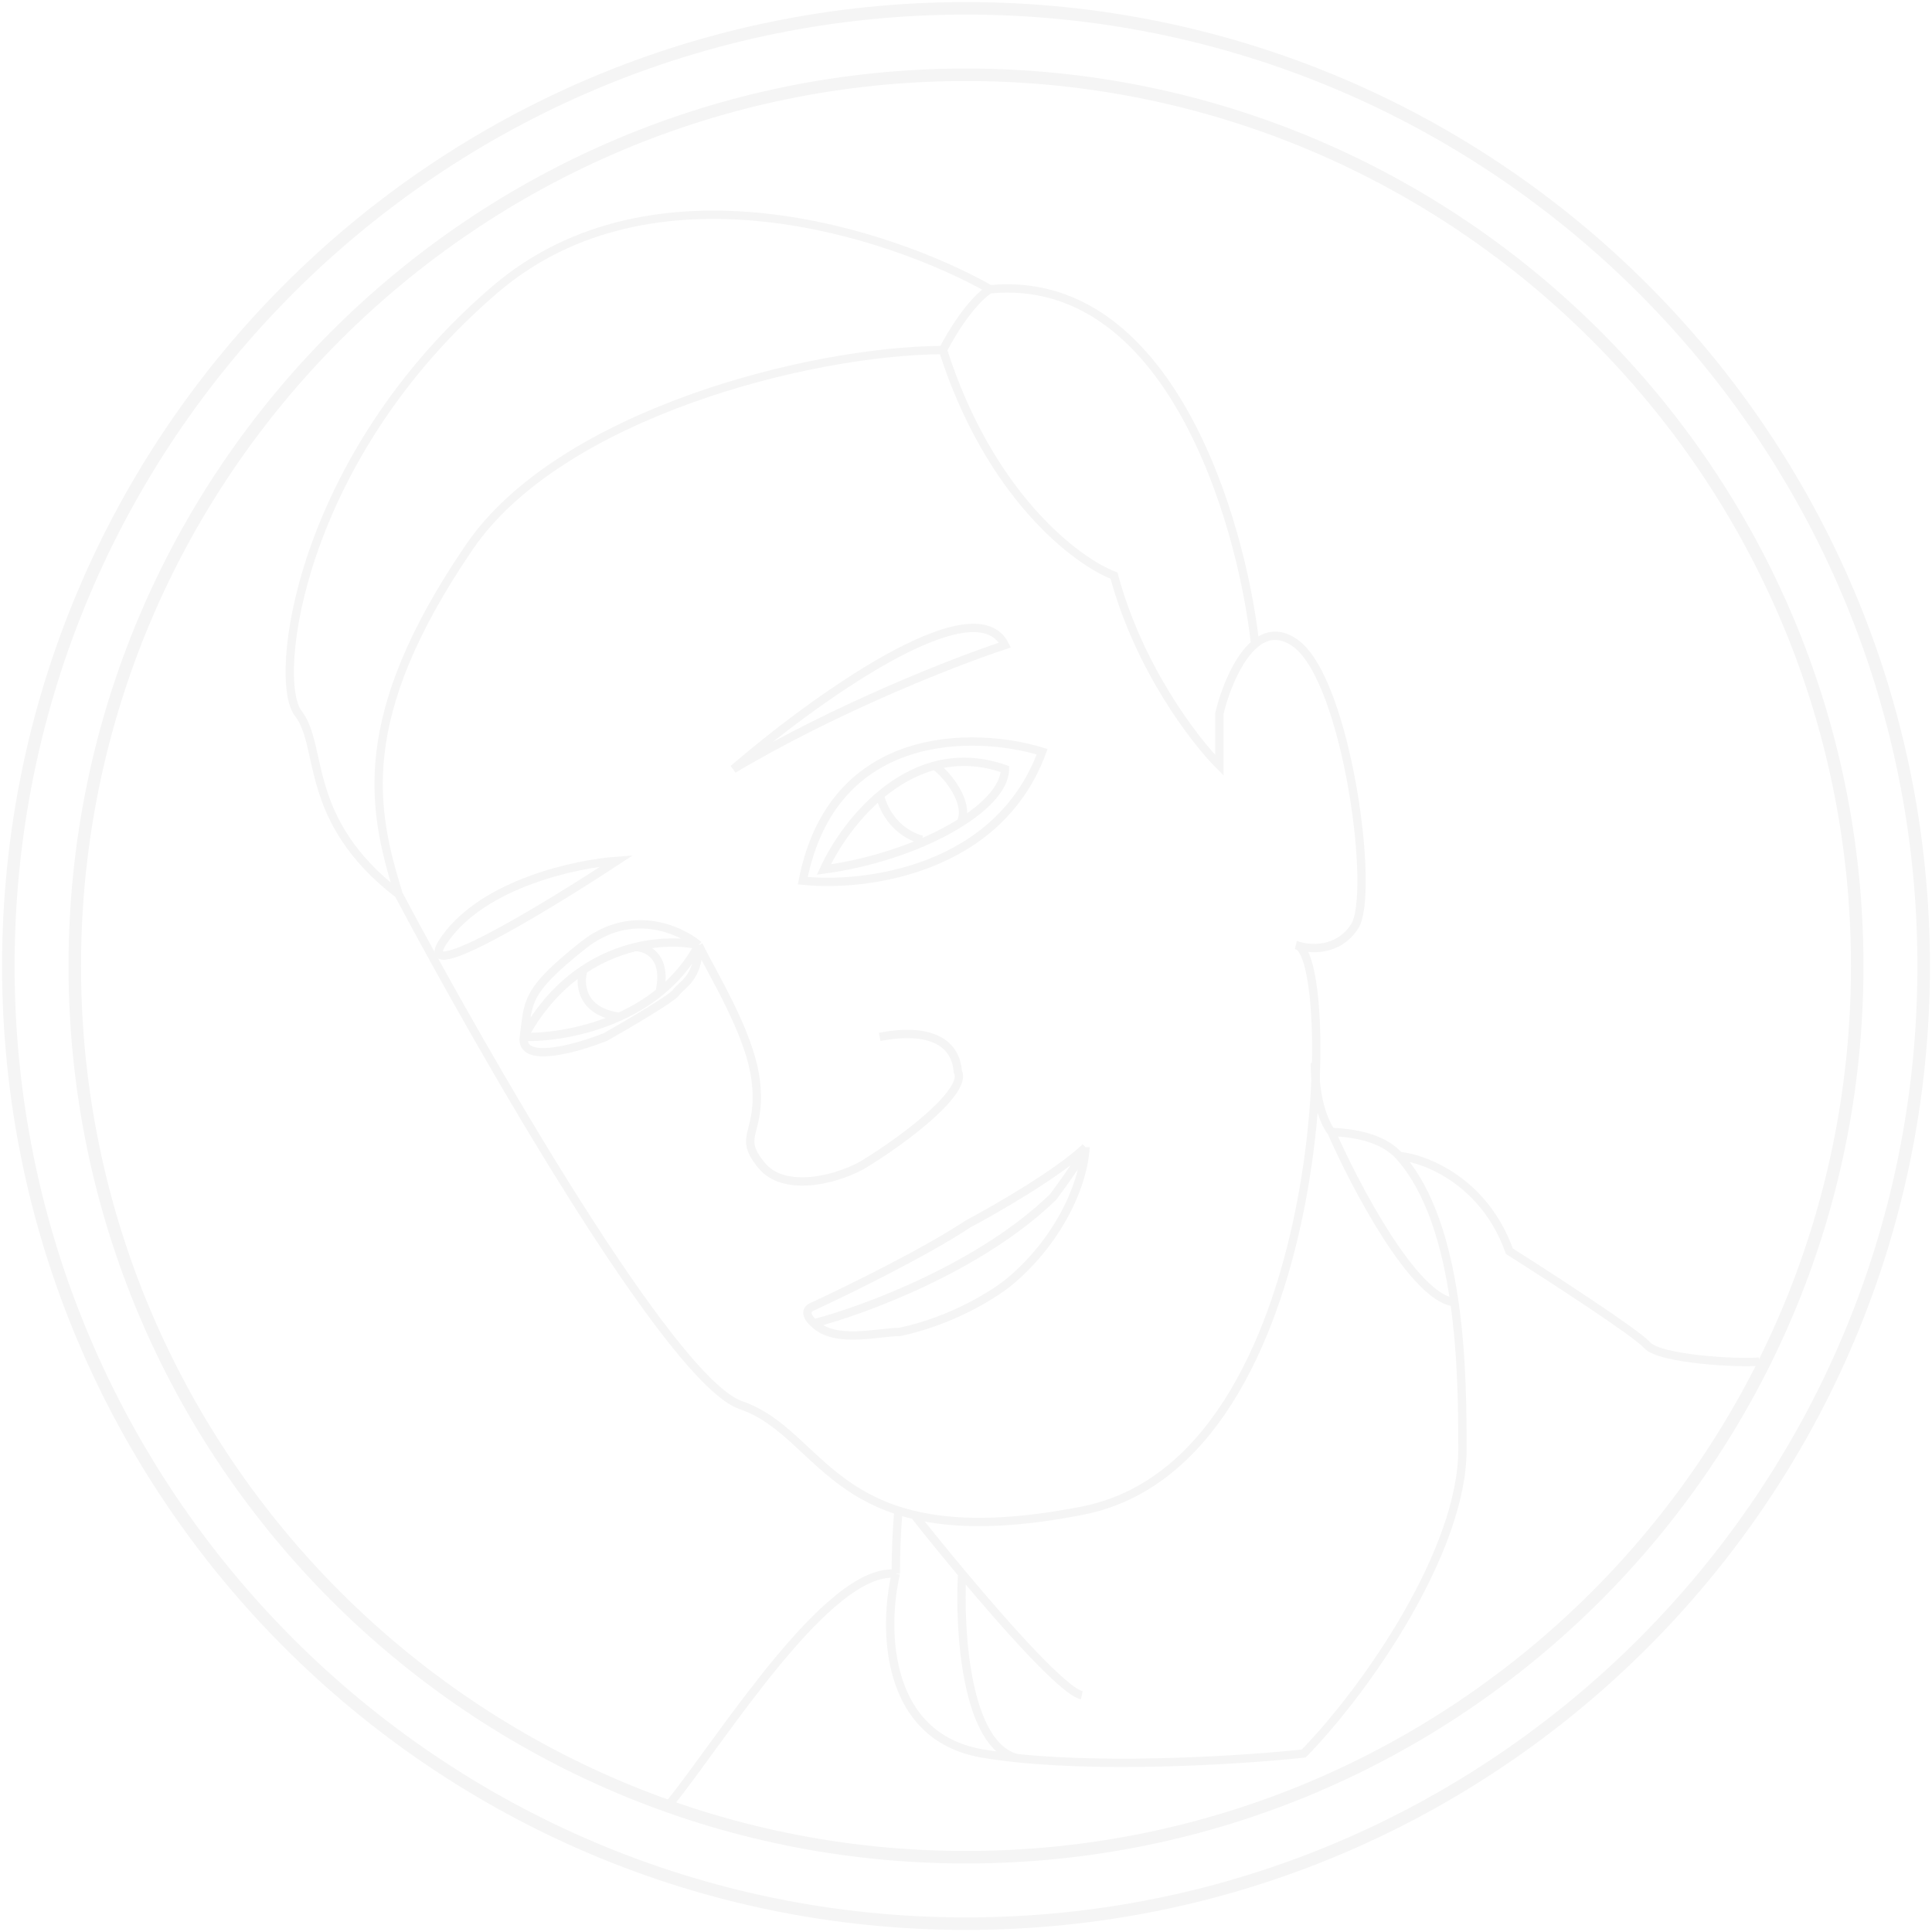
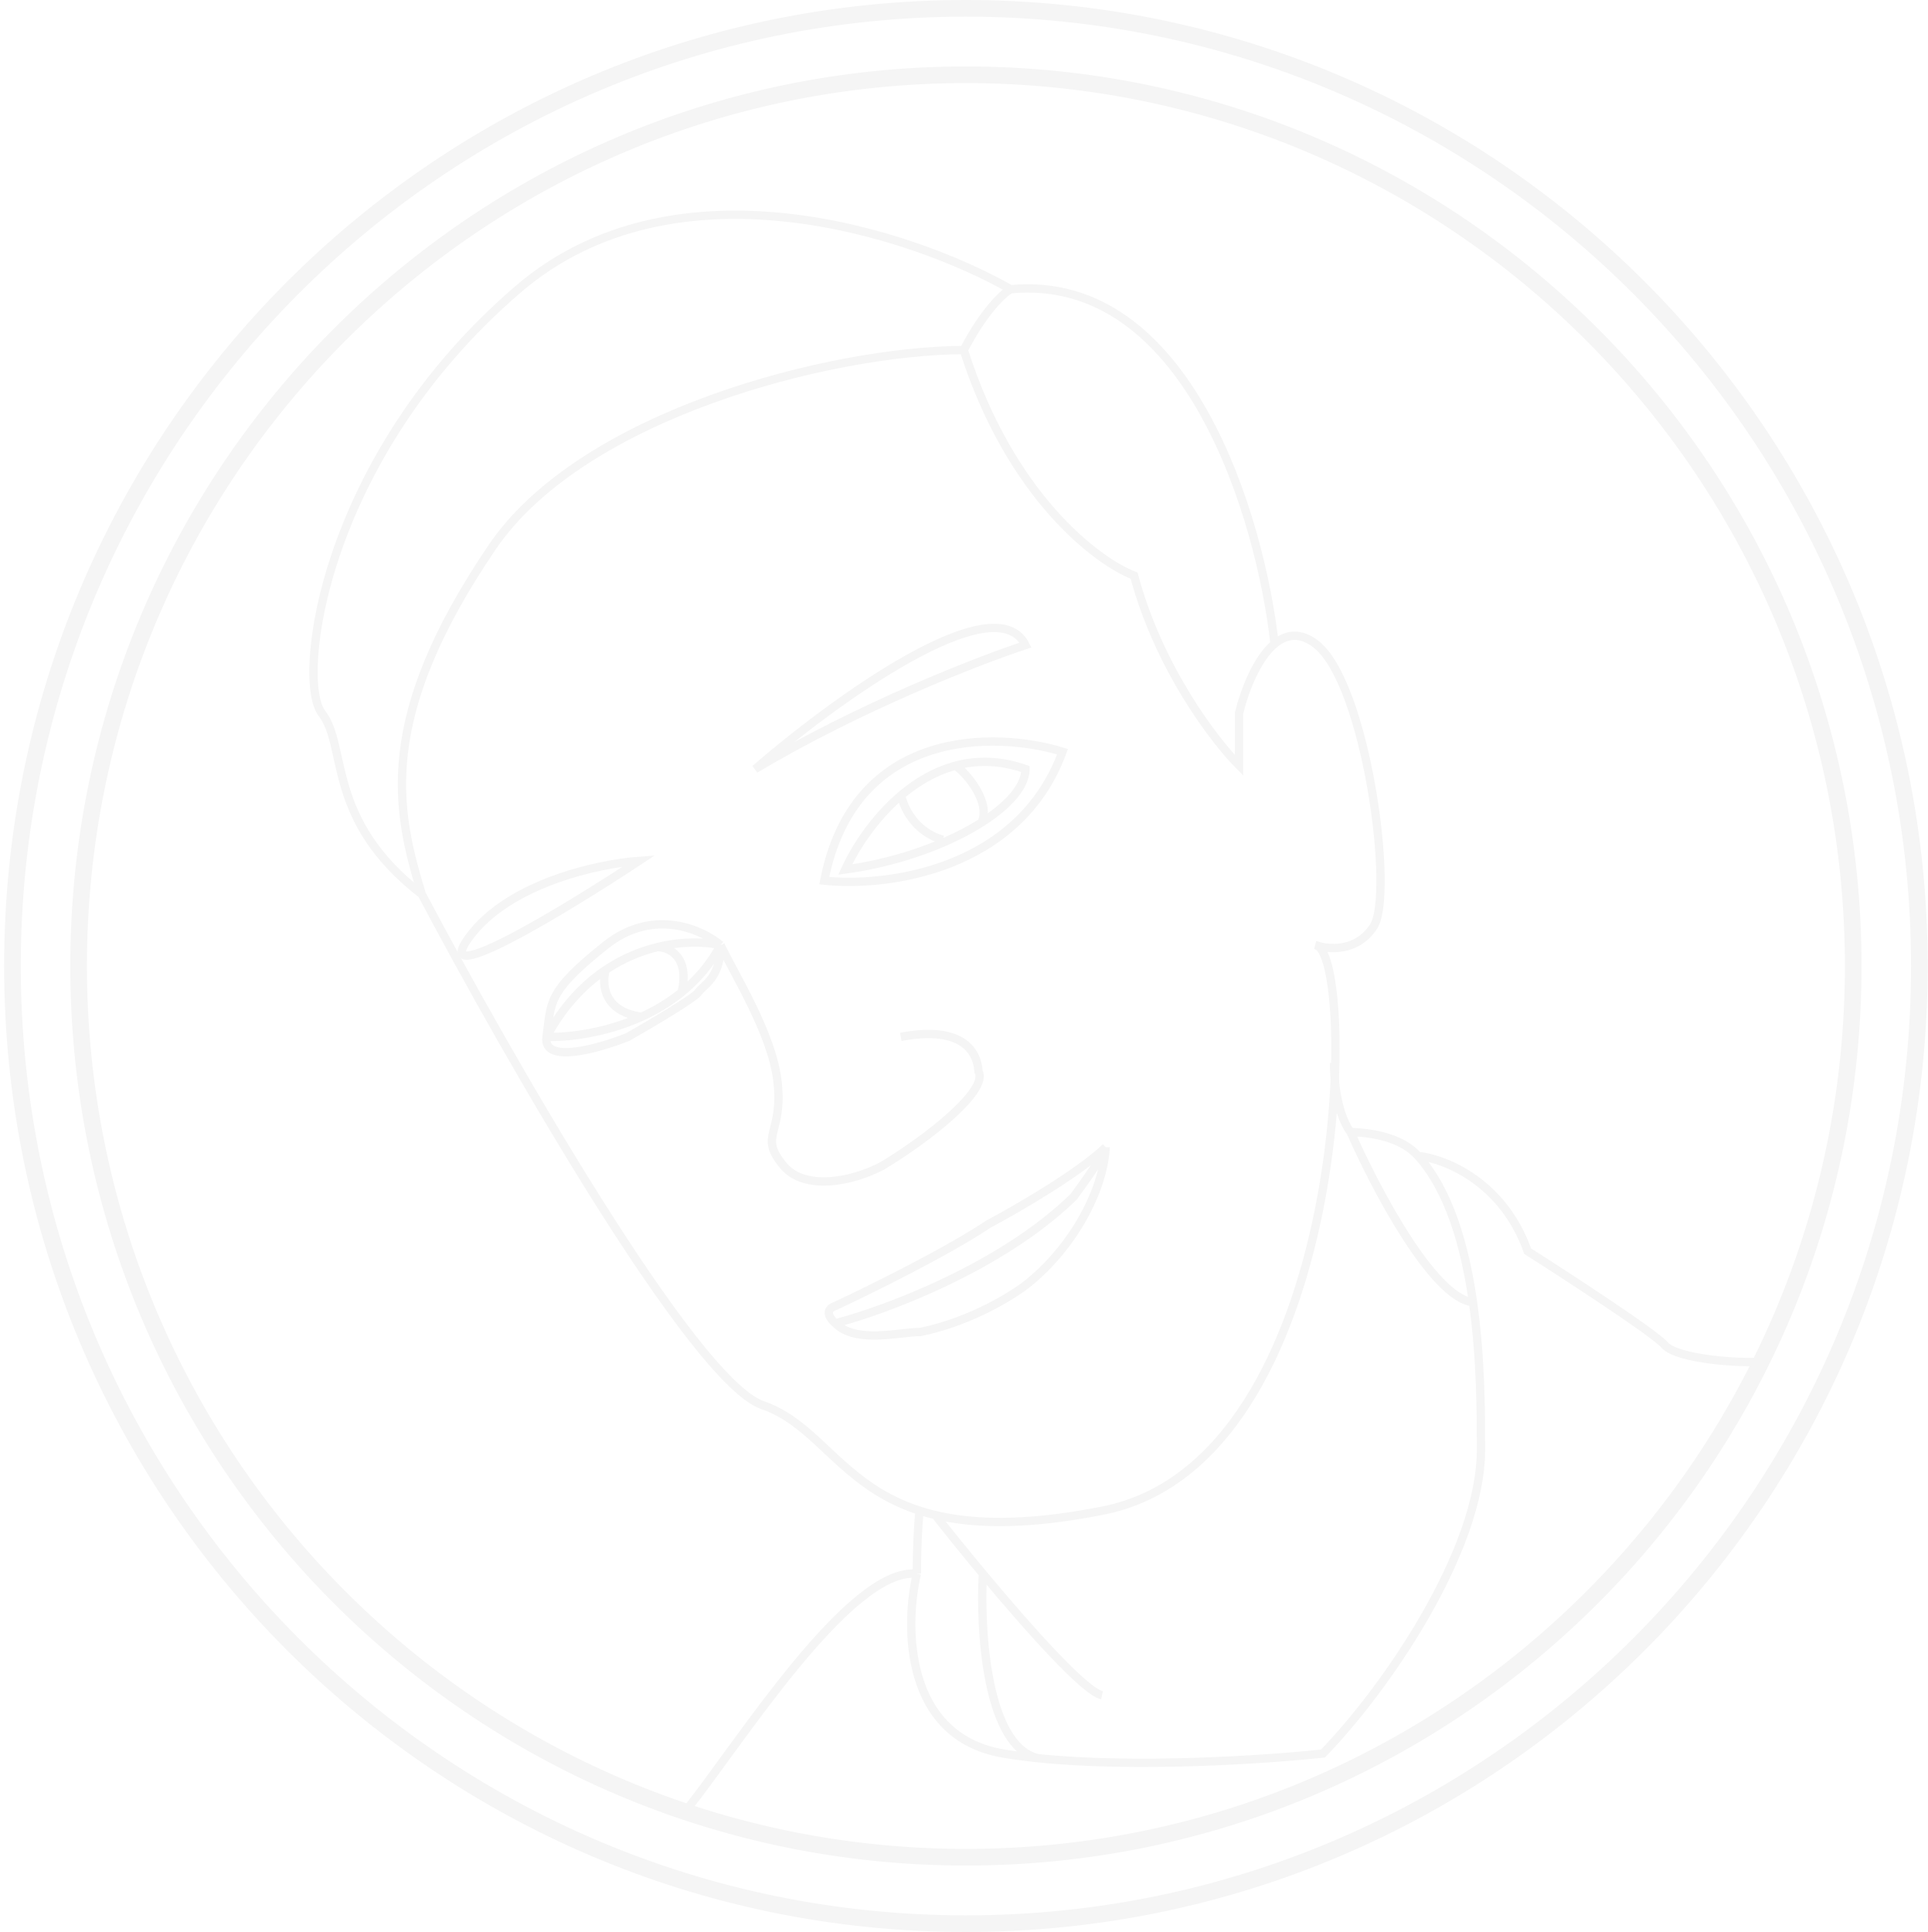
- <svg xmlns="http://www.w3.org/2000/svg" width="464" height="464" viewBox="0 0 464 464" fill="none">
-   <circle cx="232" cy="232" r="230" stroke="#F5F5F5" stroke-width="3" />
-   <circle cx="232" cy="232" r="214.041" stroke="#F5F5F5" stroke-width="3" />
-   <path pathLength="1" d="M161 433C173.209 417.913 198.943 376.292 215.142 377.96M215.142 377.96C212.164 390.665 212.164 417.087 235.986 421.137C238.614 421.584 241.409 421.953 244.324 422.253M215.142 377.96C215.142 372.468 215.379 367.385 215.763 362.773M336.038 277.61C332.724 273.934 326.98 272.13 319.767 271.861M336.038 277.61C343.595 285.994 347.392 299.381 349.299 312.747M336.038 277.61C342.359 278.24 356.5 283.7 362.5 300.5C372.5 306.833 393.1 320.2 395.5 323C398.5 326.5 418 327.5 422.5 327M319.767 271.861C325.594 285.093 339.659 311.794 349.299 312.747M319.767 271.861C318.441 270.303 315.789 264.806 315.789 255.277M349.299 312.747C351.24 326.346 351.224 339.923 351.224 348.182C351.224 372.302 328.395 405.454 313.109 421.137C299.069 422.638 267.823 424.674 244.324 422.253M219.906 364.262C222.902 368.048 226.827 372.895 231.065 377.96M259.808 407.142C255.659 406.277 242.271 391.355 231.065 377.96M231.065 377.96C230.323 391.508 231.936 419.334 244.324 422.253" stroke="#F5F5F5" stroke-width="2" />
-   <path pathLength="1" d="M167.796 226.988C171.171 234.036 180.128 248.148 181.5 259.5C183.08 272.577 176.747 272.548 183 279.992C188.003 285.948 199.261 283.962 206.804 279.992C218.219 273.143 232.413 261.828 230.031 257.361C229.534 250.612 223.777 246.641 211.271 249.024" stroke="#F5F5F5" stroke-width="2" />
-   <path pathLength="1" d="M140.103 232.922C134.878 236.407 129.858 241.562 125.81 249.024M140.103 232.922C144.271 230.142 148.569 228.425 152.609 227.449M140.103 232.922C139.11 236.16 139.448 242.949 148.738 244.193M125.81 249.024C131.159 249.184 140.101 248.099 148.738 244.193M125.81 249.024C127.001 240.686 125.81 238.304 140.103 226.988C151.537 217.936 163.329 223.216 167.796 226.988M125.81 249.024C124.857 255.694 138.515 251.803 145.463 249.024C150.723 246.046 161.483 239.733 162.436 238.304C163.627 236.517 167.796 235.028 167.796 226.988M148.738 244.193C152.079 242.682 155.373 240.749 158.397 238.304M167.796 226.988C164.213 226.192 158.705 225.977 152.609 227.449M167.796 226.988C165.328 231.622 162.062 235.34 158.397 238.304M152.609 227.449C155.376 227.494 160.407 229.728 158.397 238.304" stroke="#F5F5F5" stroke-width="2" />
-   <path pathLength="1" d="M211.271 190.66C211.767 193.538 214.487 199.772 221.395 201.677M224.373 183.811C227.35 185.796 233.246 193.042 230.626 197.806M197.871 208.824C203.032 197.509 218.953 176.843 241.346 184.704C241.346 193.935 220.74 205.727 197.871 208.824ZM250.279 180.535C234.1 175.573 199.955 174.818 192.809 211.504C207.598 213.092 239.797 209.122 250.279 180.535Z" stroke="#F5F5F5" stroke-width="2" />
-   <path pathLength="1" d="M95.734 214.779C116.182 253.292 161.245 331.745 177.92 337.462C198.764 344.609 199.955 374.684 260.106 362.773C320.256 350.862 321.447 228.477 311.323 226.988C314.301 228.08 321.268 228.715 325.318 222.522C330.38 214.779 323.532 163.86 311.323 154.629C307.52 151.754 304.196 152.336 301.431 154.629M95.734 214.779C89.481 194.531 84.677 172.488 112.708 131.403C134.445 99.541 194.198 84.255 226.457 84.057M95.734 214.779C72.508 196.913 77.868 179.344 71.615 171.305C65.362 163.265 71.615 109.963 118.961 69.466C156.838 37.068 213.951 55.967 237.773 69.466M226.457 84.057C237.654 119.075 258.518 134.778 267.55 138.252C273.506 160.406 286.905 177.856 292.861 183.811V171.305C294.134 166.031 297.095 158.226 301.431 154.629M226.457 84.057C231.46 74.528 236.085 70.359 237.773 69.466M301.431 154.629C298.078 124.554 280.652 65.416 237.773 69.466" stroke="#F5F5F5" stroke-width="2" />
-   <path pathLength="1" d="M148.143 206.74C138.415 207.435 116.579 212.1 107.05 225.202C97.521 238.304 130.475 218.353 148.143 206.74Z" stroke="#F5F5F5" stroke-width="2" />
-   <path pathLength="1" d="M176.133 184.704C194.794 168.625 233.961 140.157 241.346 154.927C230.13 158.6 201.385 169.697 176.133 184.704Z" stroke="#F5F5F5" stroke-width="2" />
-   <path pathLength="1" d="M260.701 275.526C260.106 285.948 252.959 299.212 242.239 307.983C238.964 310.663 228.839 317.214 216.035 319.894C210.874 319.894 200.491 322.812 195.489 317.81M260.701 275.526C254.269 281.719 239.162 290.414 232.413 293.988C222.407 300.658 203.628 309.869 195.489 313.641C192.63 314.594 194.298 316.817 195.489 317.81M260.701 275.526C260.701 276.717 255.54 283.963 252.959 287.437C235.569 304.35 207.4 314.733 195.489 317.81" stroke="#F5F5F5" stroke-width="2" />
+ <svg xmlns="http://www.w3.org/2000/svg" width="463" height="464" viewBox="0 0 463 464" fill="none">
+   <path pathLength="1" fill-rule="evenodd" clip-rule="evenodd" d="M231.996 3.5C106.355 3.5 4.491 105.797 4.491 232C4.491 358.203 106.355 460.5 231.996 460.5C357.637 460.5 459.5 358.203 459.5 232C459.5 105.797 357.637 3.5 231.996 3.5ZM1.491 232C1.491 104.152 104.686 0.5 231.996 0.5C359.306 0.5 462.5 104.152 462.5 232C462.5 359.848 359.306 463.5 231.996 463.5C104.686 463.5 1.491 359.848 1.491 232Z" fill="#F5F5F5" stroke="#F5F5F5" />
+   <path pathLength="1" fill-rule="evenodd" clip-rule="evenodd" d="M231.996 19.459C115.131 19.459 20.382 114.611 20.382 232C20.382 349.389 115.131 444.541 231.996 444.541C348.861 444.541 443.61 349.389 443.61 232C443.61 114.611 348.861 19.459 231.996 19.459ZM17.382 232C17.382 112.966 113.462 16.459 231.996 16.459C350.53 16.459 446.61 112.966 446.61 232C446.61 351.034 350.53 447.541 231.996 447.541C113.462 447.541 17.382 351.034 17.382 232Z" fill="#F5F5F5" stroke="#F5F5F5" />
+   <path pathLength="1" d="M165 434.5C177.156 419.413 204.082 376.292 220.21 377.96M220.21 377.96C217.246 390.665 217.246 417.087 240.964 421.137C243.581 421.584 246.364 421.953 249.266 422.253M220.21 377.96C220.21 372.468 220.446 367.385 220.829 362.773M340.583 277.61C337.284 273.934 331.564 272.13 324.383 271.861M340.583 277.61C348.108 285.994 351.888 299.381 353.787 312.747M340.583 277.61C346.877 278.24 360.957 283.7 366.931 300.5C376.887 306.833 397.398 320.2 399.788 323C402.775 326.5 418.519 327.5 423 327M324.383 271.861C330.185 285.093 344.189 311.794 353.787 312.747M324.383 271.861C323.063 270.303 320.422 264.806 320.422 255.277M353.787 312.747C355.719 326.346 355.704 339.923 355.704 348.182C355.704 372.302 332.973 405.454 317.754 421.137C303.774 422.638 272.663 424.674 249.266 422.253M224.954 364.262C227.937 368.048 231.845 372.895 236.065 377.96M264.683 407.142C260.553 406.277 247.222 391.355 236.065 377.96M236.065 377.96C235.326 391.508 236.932 419.334 249.266 422.253" stroke="#F5F5F5" stroke-width="2" />
+   <path pathLength="1" d="M173.069 226.988C176.43 234.036 185.349 248.148 186.714 259.5C188.287 272.577 181.982 272.548 188.208 279.992C193.189 285.948 204.398 283.962 211.909 279.992C223.274 273.143 237.407 261.828 235.035 257.361C234.541 250.612 228.808 246.641 216.356 249.024" stroke="#F5F5F5" stroke-width="2" />
+   <path pathLength="1" d="M145.496 232.922C140.294 236.407 135.295 241.562 131.265 249.024M145.496 232.922C149.646 230.142 153.926 228.425 157.949 227.449M145.496 232.922C144.508 236.16 144.844 242.949 154.094 244.193M131.265 249.024C136.591 249.184 145.494 248.099 154.094 244.193M131.265 249.024C132.451 240.686 131.265 238.304 145.496 226.988C156.881 217.936 168.622 223.216 173.069 226.988M131.265 249.024C130.316 255.694 143.915 251.803 150.833 249.024C156.071 246.046 166.784 239.733 167.733 238.304C168.919 236.517 173.069 235.028 173.069 226.988M154.094 244.193C157.42 242.682 160.701 240.749 163.712 238.304M173.069 226.988C169.502 226.192 164.018 225.977 157.949 227.449M173.069 226.988C170.613 231.622 167.36 235.34 163.712 238.304M157.949 227.449C160.703 227.494 165.713 229.728 163.712 238.304" stroke="#F5F5F5" stroke-width="2" />
+   <path pathLength="1" d="M216.356 190.66C216.85 193.538 219.558 199.772 226.436 201.677M229.401 183.811C232.366 185.796 238.237 193.042 235.627 197.806M203.014 208.824C208.153 197.509 224.005 176.843 246.301 184.704C246.301 193.935 225.784 205.727 203.014 208.824ZM255.195 180.535C239.086 175.573 205.09 174.818 197.974 211.504C212.699 213.092 244.759 209.122 255.195 180.535Z" stroke="#F5F5F5" stroke-width="2" />
+   <path pathLength="1" d="M101.32 214.779C121.679 253.292 166.547 331.745 183.15 337.462C203.904 344.609 205.09 374.684 264.98 362.773C324.87 350.862 326.056 228.477 315.975 226.988C318.94 228.08 325.878 228.715 329.91 222.522C334.95 214.779 328.131 163.86 315.975 154.629C312.189 151.754 308.879 152.336 306.126 154.629M101.32 214.779C95.094 194.531 90.311 172.488 118.22 131.403C139.863 99.541 199.358 84.255 231.477 84.057M101.32 214.779C78.194 196.913 83.531 179.344 77.305 171.305C71.079 163.265 77.305 109.963 124.446 69.466C162.159 37.068 219.024 55.967 242.743 69.466M231.477 84.057C242.625 119.075 263.398 134.778 272.392 138.252C278.321 160.406 291.663 177.856 297.593 183.811V171.305C298.86 166.031 301.808 158.226 306.126 154.629M231.477 84.057C236.458 74.528 241.063 70.359 242.743 69.466M306.126 154.629C302.788 124.554 285.437 65.416 242.743 69.466" stroke="#F5F5F5" stroke-width="2" />
+   <path pathLength="1" d="M153.501 206.74C143.816 207.435 122.074 212.1 112.586 225.202C103.099 238.304 135.91 218.353 153.501 206.74Z" stroke="#F5F5F5" stroke-width="2" />
+   <path pathLength="1" d="M181.371 184.704C199.951 168.625 238.948 140.157 246.301 154.927C235.133 158.6 206.513 169.697 181.371 184.704Z" stroke="#F5F5F5" stroke-width="2" />
+   <path pathLength="1" d="M265.573 275.526C264.98 285.948 257.864 299.212 247.19 307.983C243.929 310.663 233.849 317.214 221.1 319.894C215.961 319.894 205.623 322.812 200.642 317.81M265.573 275.526C259.168 281.719 244.127 290.414 237.406 293.988C227.445 300.658 208.746 309.869 200.642 313.641C197.796 314.594 199.456 316.817 200.642 317.81M265.573 275.526C265.573 276.717 260.433 283.963 257.864 287.437C240.549 304.35 212.502 314.733 200.642 317.81" stroke="#F5F5F5" stroke-width="2" />
</svg>
